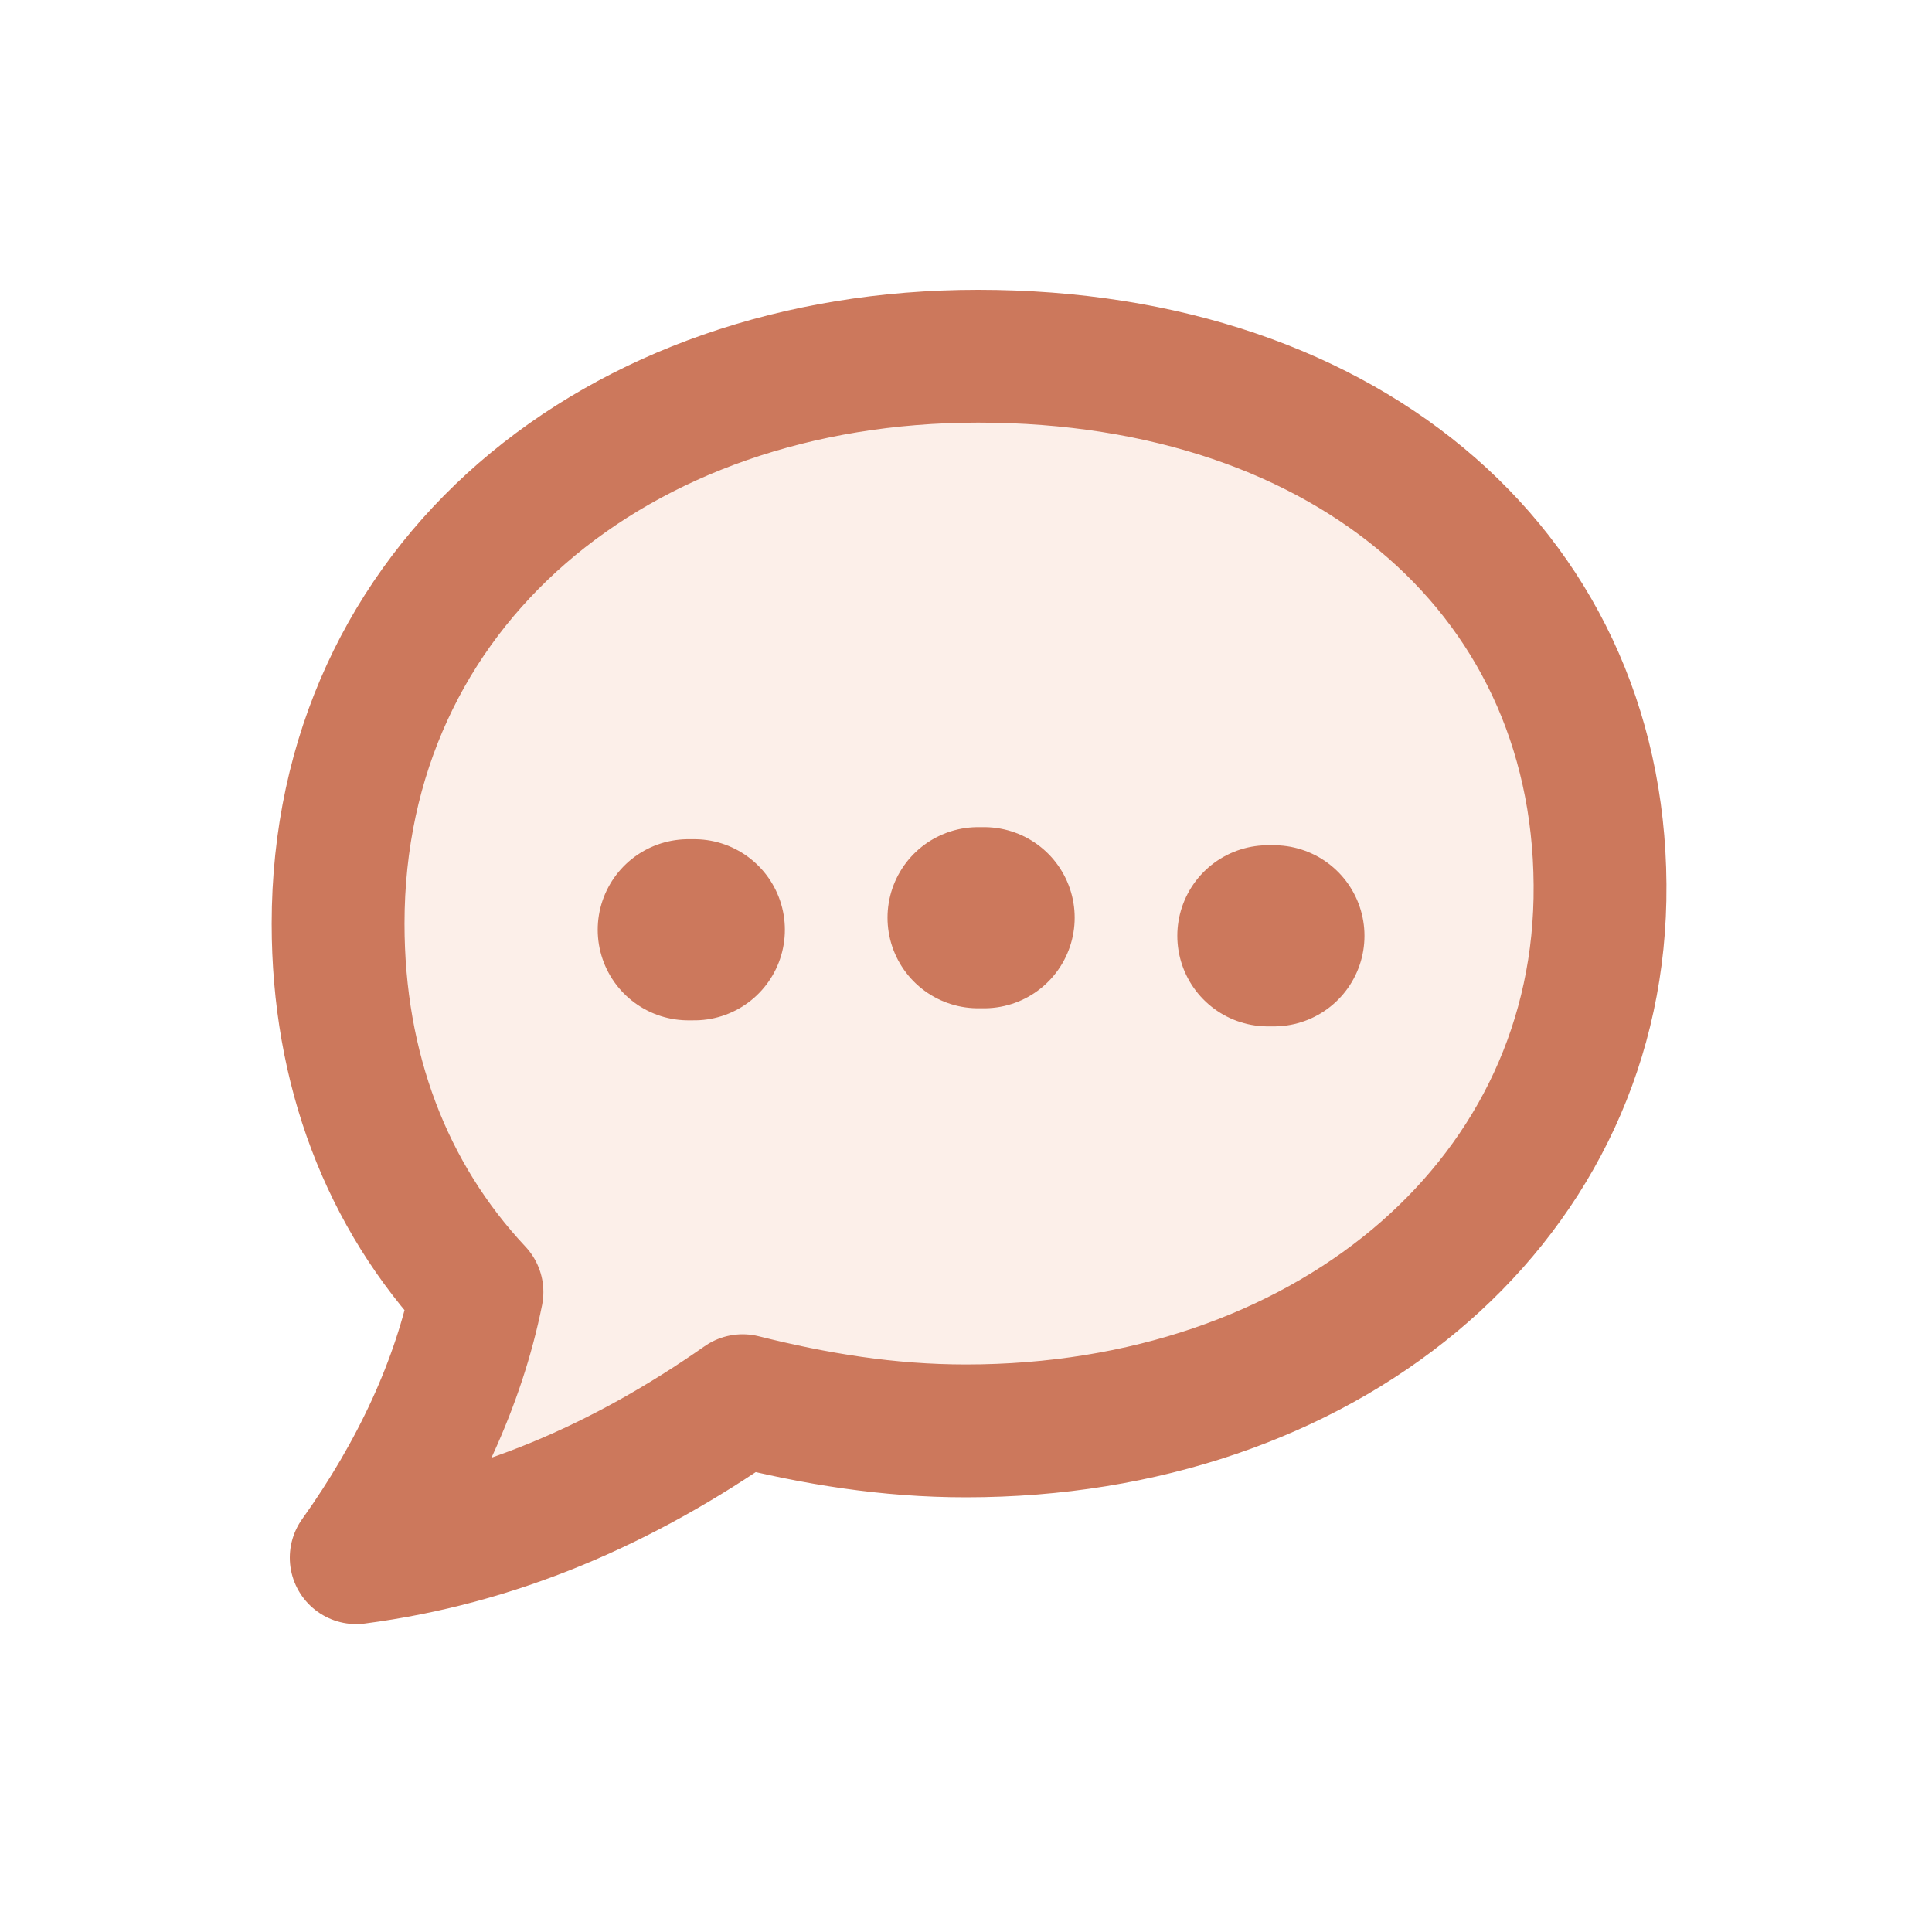
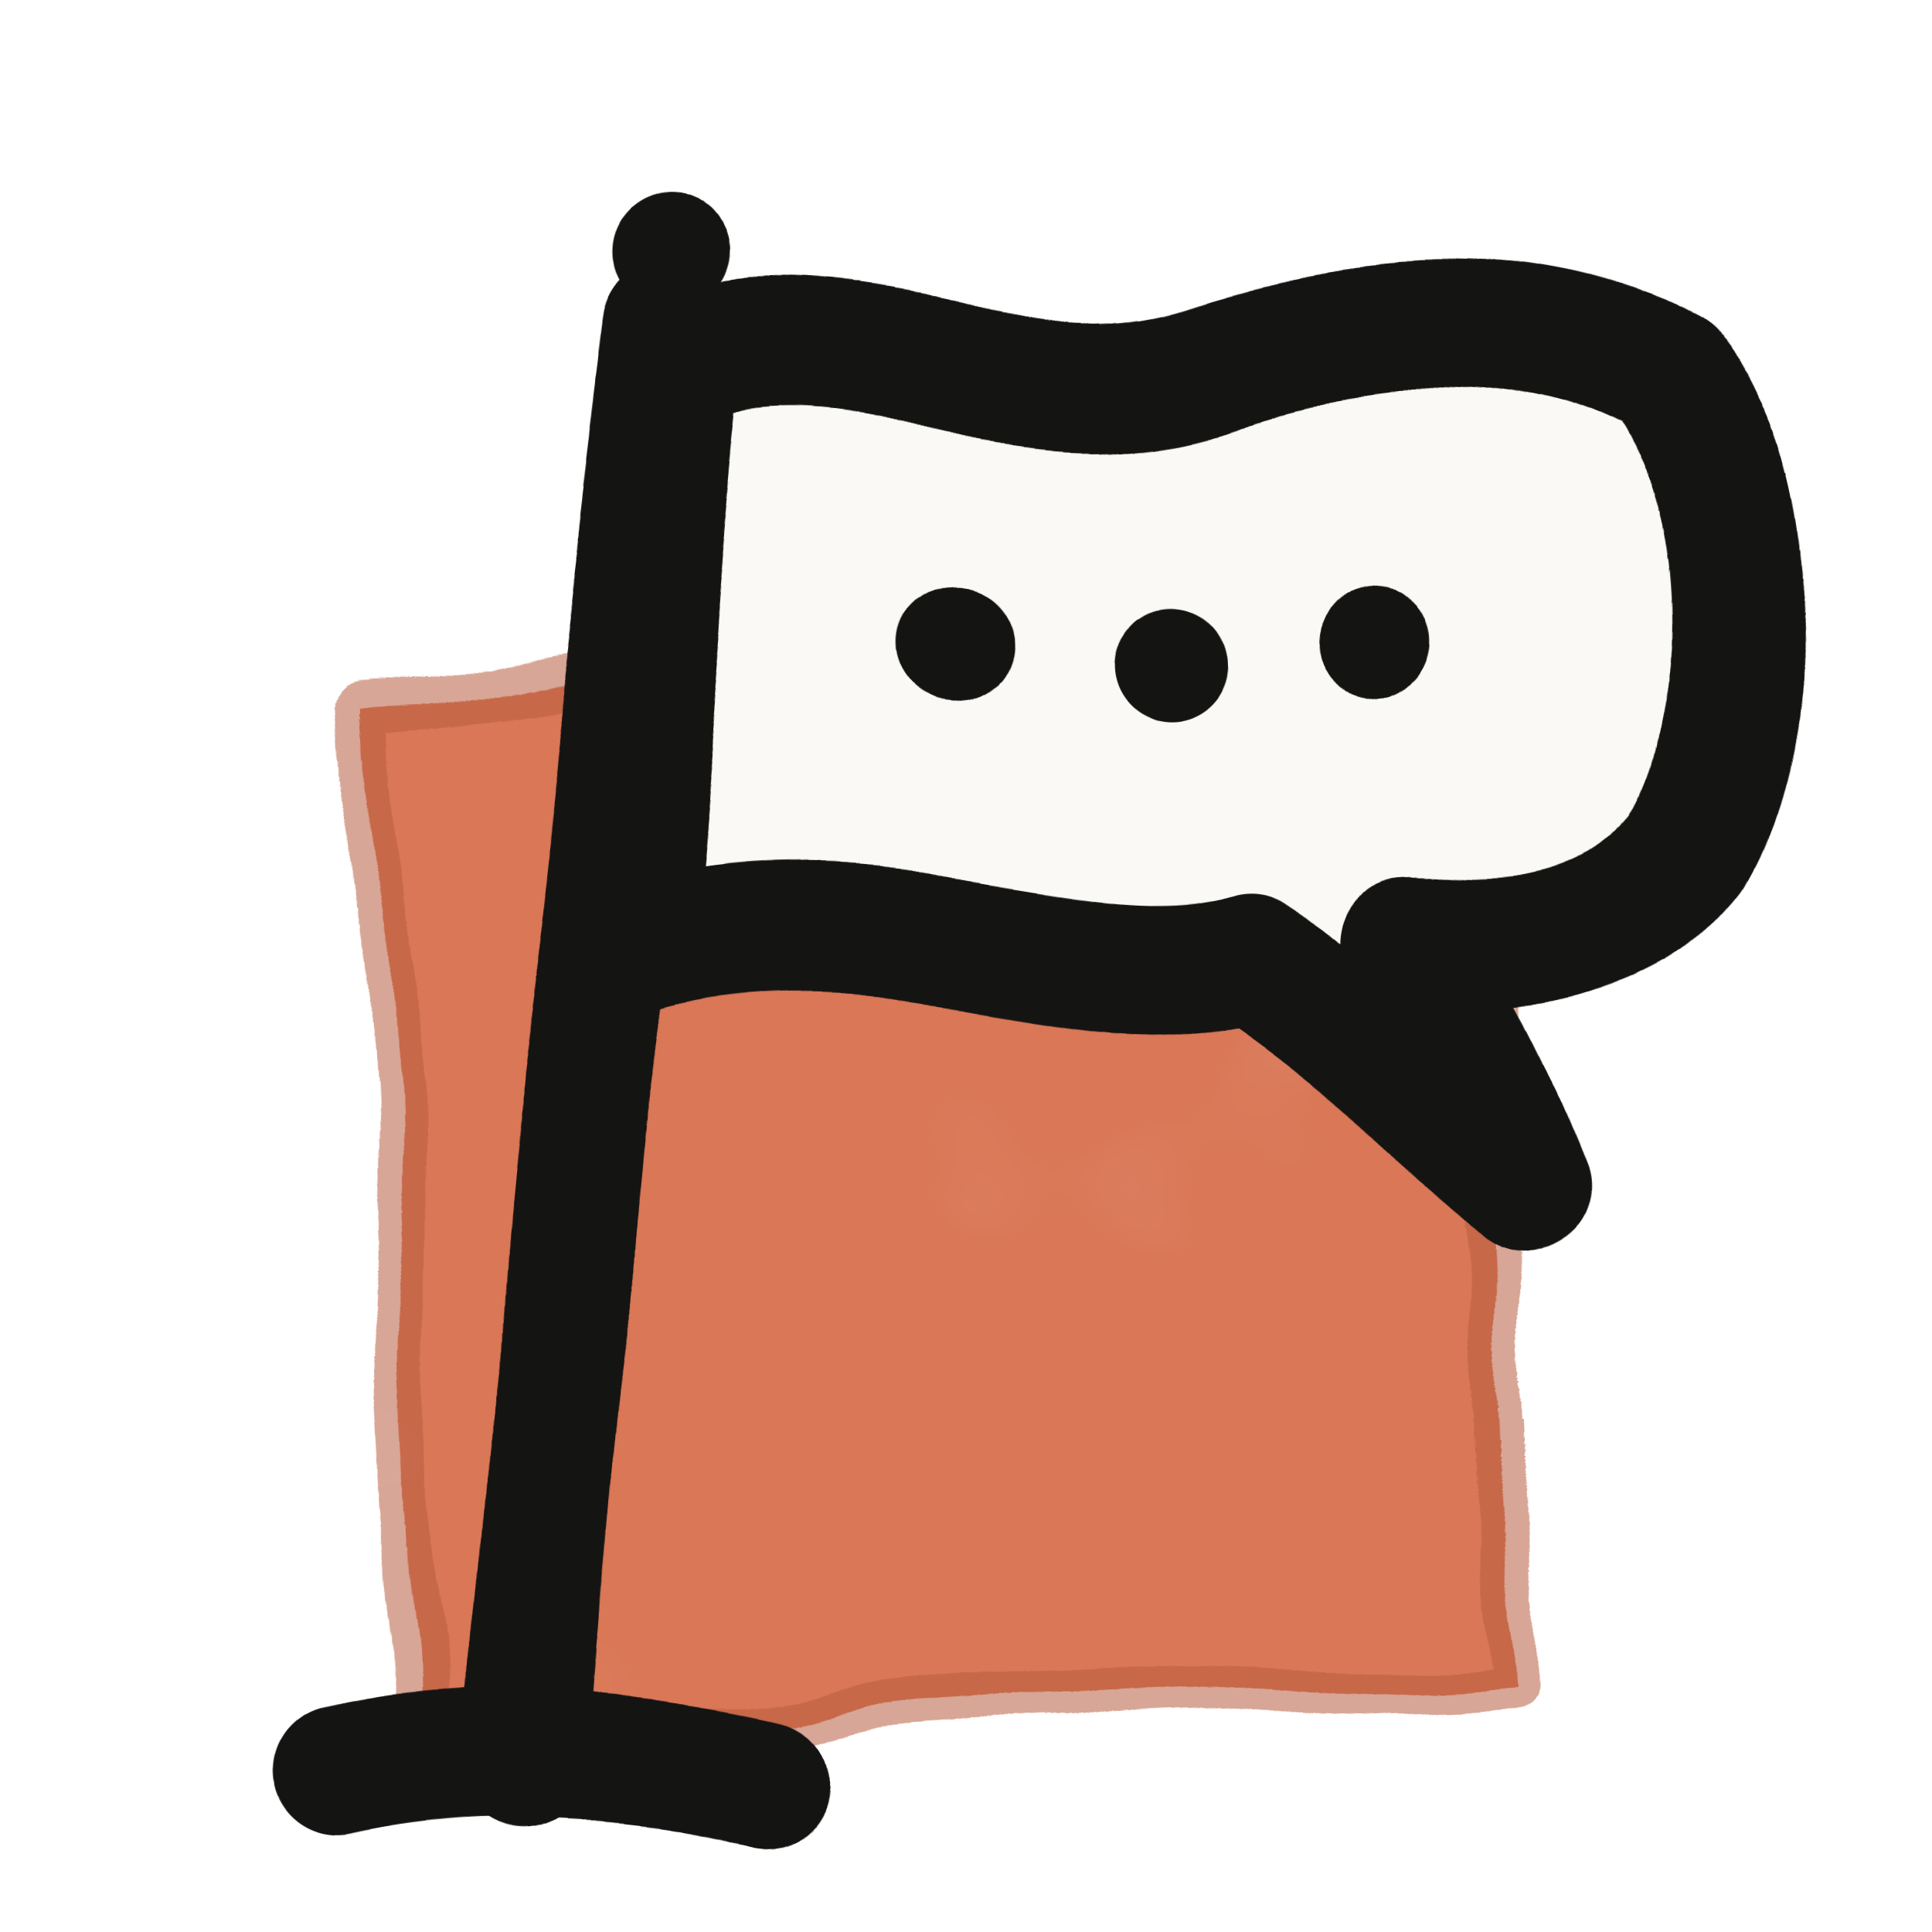
- <svg xmlns="http://www.w3.org/2000/svg" viewBox="0 0 32 32">
-   <path d="M5.6 15.3c0-5.6 4.6-9.4 10.6-9.4 6.2 0 10.4 3.7 10.3 9-.1 5.1-4.6 8.8-10.5 8.8-1.3 0-2.5-.2-3.7-.5-2 1.4-4.1 2.3-6.4 2.6 1-1.4 1.7-2.9 2-4.4-1.5-1.6-2.3-3.7-2.3-6.1z" fill="#fcefe9" stroke="#cc785c" stroke-width="2.2" stroke-linecap="round" stroke-linejoin="round" />
-   <path d="M11.4 15.4h.1M16.2 15.2h.1M21 15.5h.1" stroke="#cc785c" stroke-width="3" stroke-linecap="round" />
+ <svg xmlns="http://www.w3.org/2000/svg" viewBox="0 0 64 64">
+   <style>
+ /* On a dark tab bar the lines turn light; the flag stays paper-white with dark dots, so it reads as a white flag. */
+ @media (prefers-color-scheme: dark) {
+   .ink { stroke: #F0EEE6; }
+ }
+ </style>
+   <defs>
+     <filter id="wash" x="-8%" y="-8%" width="116%" height="116%">
+       <feTurbulence type="fractalNoise" baseFrequency="0.07" numOctaves="3" seed="42" result="n" />
+       <feDisplacementMap in="SourceGraphic" in2="n" scale="2.6" xChannelSelector="R" yChannelSelector="G" result="d" />
+       <feColorMatrix in="n" type="matrix" values="0 0 0 0 0 0 0 0 0 0 0 0 0 0 0 0 0 0 -0.45 1.3" result="a" />
+       <feComposite in="d" in2="a" operator="in" />
+     </filter>
+     <filter id="ink" x="-8%" y="-8%" width="116%" height="116%">
+       <feTurbulence type="fractalNoise" baseFrequency="0.045" numOctaves="2" seed="53" result="n" />
+       <feDisplacementMap in="SourceGraphic" in2="n" scale="1.2" xChannelSelector="R" yChannelSelector="G" />
+     </filter>
+   </defs>
+   <g id="layer-block" filter="url(#wash)">
+     <g transform="translate(32 32) scale(1.14) translate(-32 -32)">
+       <path d="M14.5 24 L46.5 22.2 L48 52.6 L16.2 54.2 Z" fill="#D97757" />
+       <path d="M14.5 24 L46.5 22.2 L48 52.6 L16.2 54.2 Z" fill="none" stroke="#B85C3E" stroke-width="1.4" stroke-opacity="0.55" stroke-linejoin="round" />
+     </g>
+   </g>
+   <g id="layer-ink" class="ink" filter="url(#ink)" fill="none" stroke="#141413" stroke-width="4.3" stroke-linecap="round" stroke-linejoin="round">
+     <path d="M22.6 12.2 C28.5 9.6 33.5 14.4 40.5 12 C46 10.2 51.5 10.4 55.4 12.6 C58.2 16.4 58.4 24.2 55.9 28.4 C53.6 31.4 49.8 31.6 46.6 31.2 C48.4 34.2 49.9 37 50.8 39.4 C47.6 36.6 44.8 33.9 41.4 31.7 C35.6 33.4 29.2 29.2 20.8 31.6 C21.4 25 21.9 18.5 22.6 12.2 Z" fill="#FAF9F5" class="paper" />
+     <path d="M17.4 58.3 C18.6 42 20.3 26 22.3 10.8" />
+     <circle cx="22.5" cy="8.4" r="2" fill="#141413" stroke="none" />
+     <circle cx="31.6" cy="21.4" r="1.9" fill="#141413" stroke="none" />
+     <circle cx="38.6" cy="21.9" r="1.9" fill="#141413" stroke="none" />
+     <circle cx="45.6" cy="21.3" r="1.9" fill="#141413" stroke="none" />
+     <path d="M11.2 58.6 C15.8 57.6 20.6 57.8 25.4 58.9" />
+   </g>
</svg>
